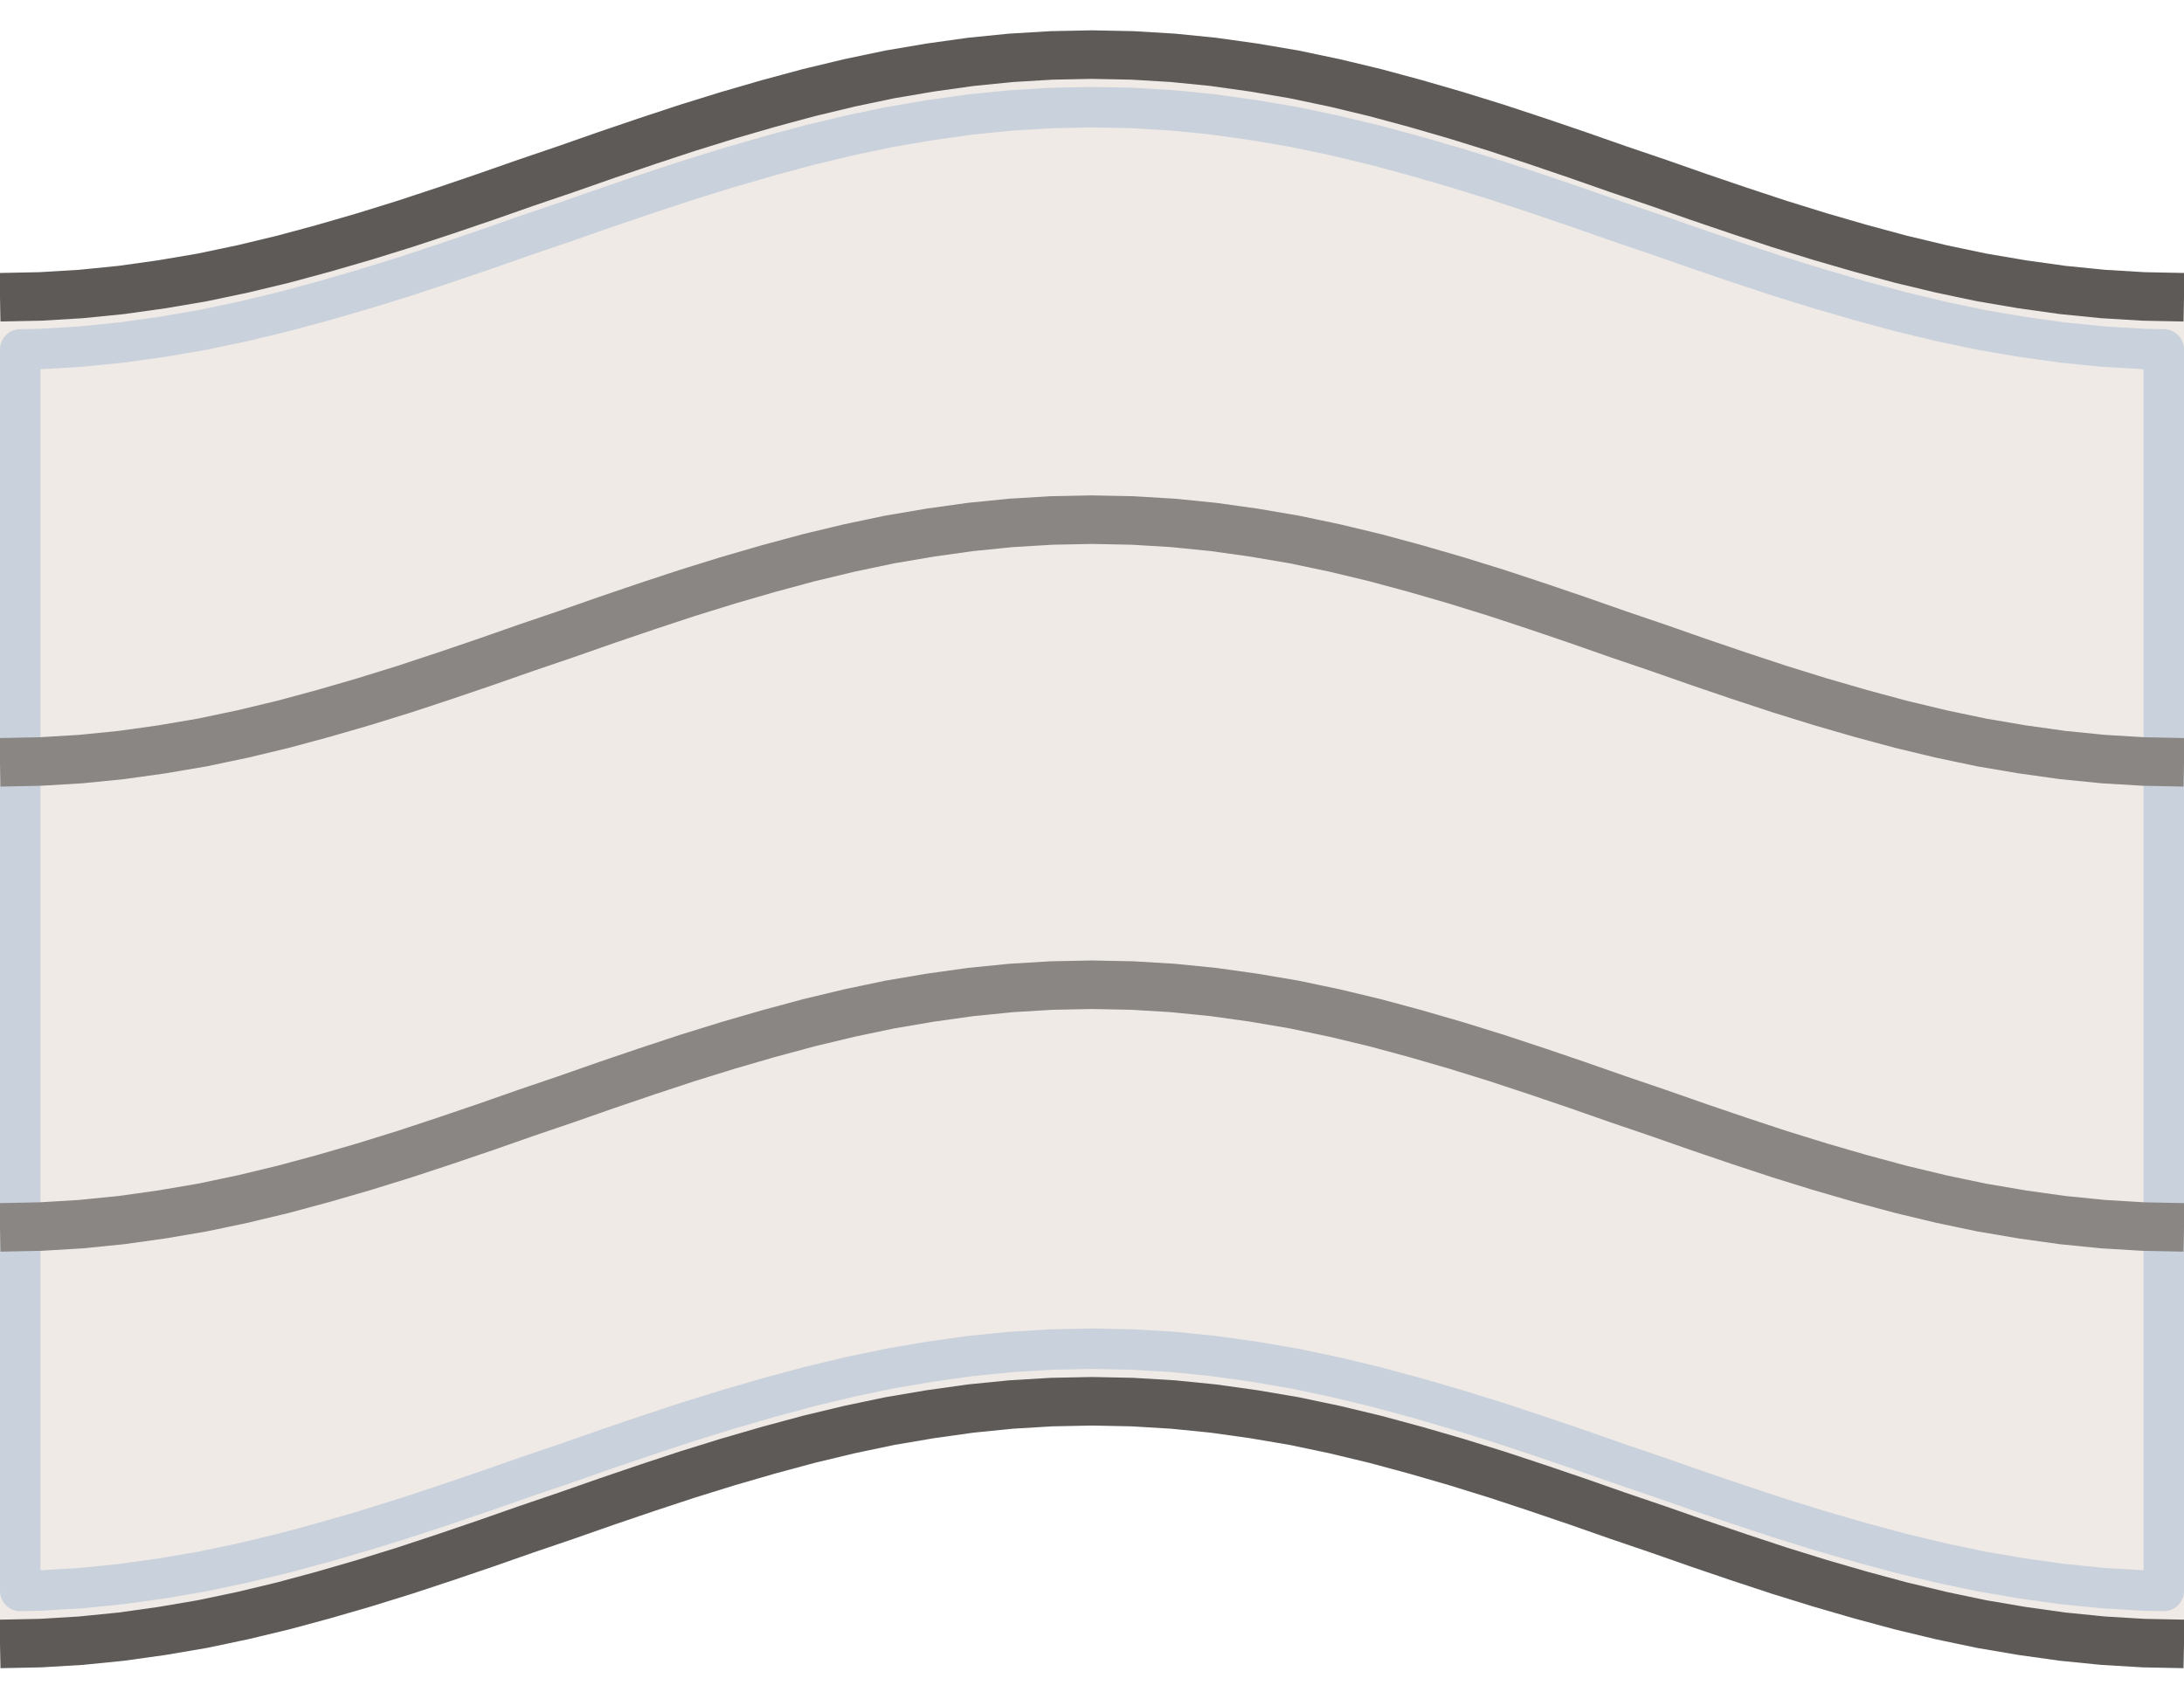
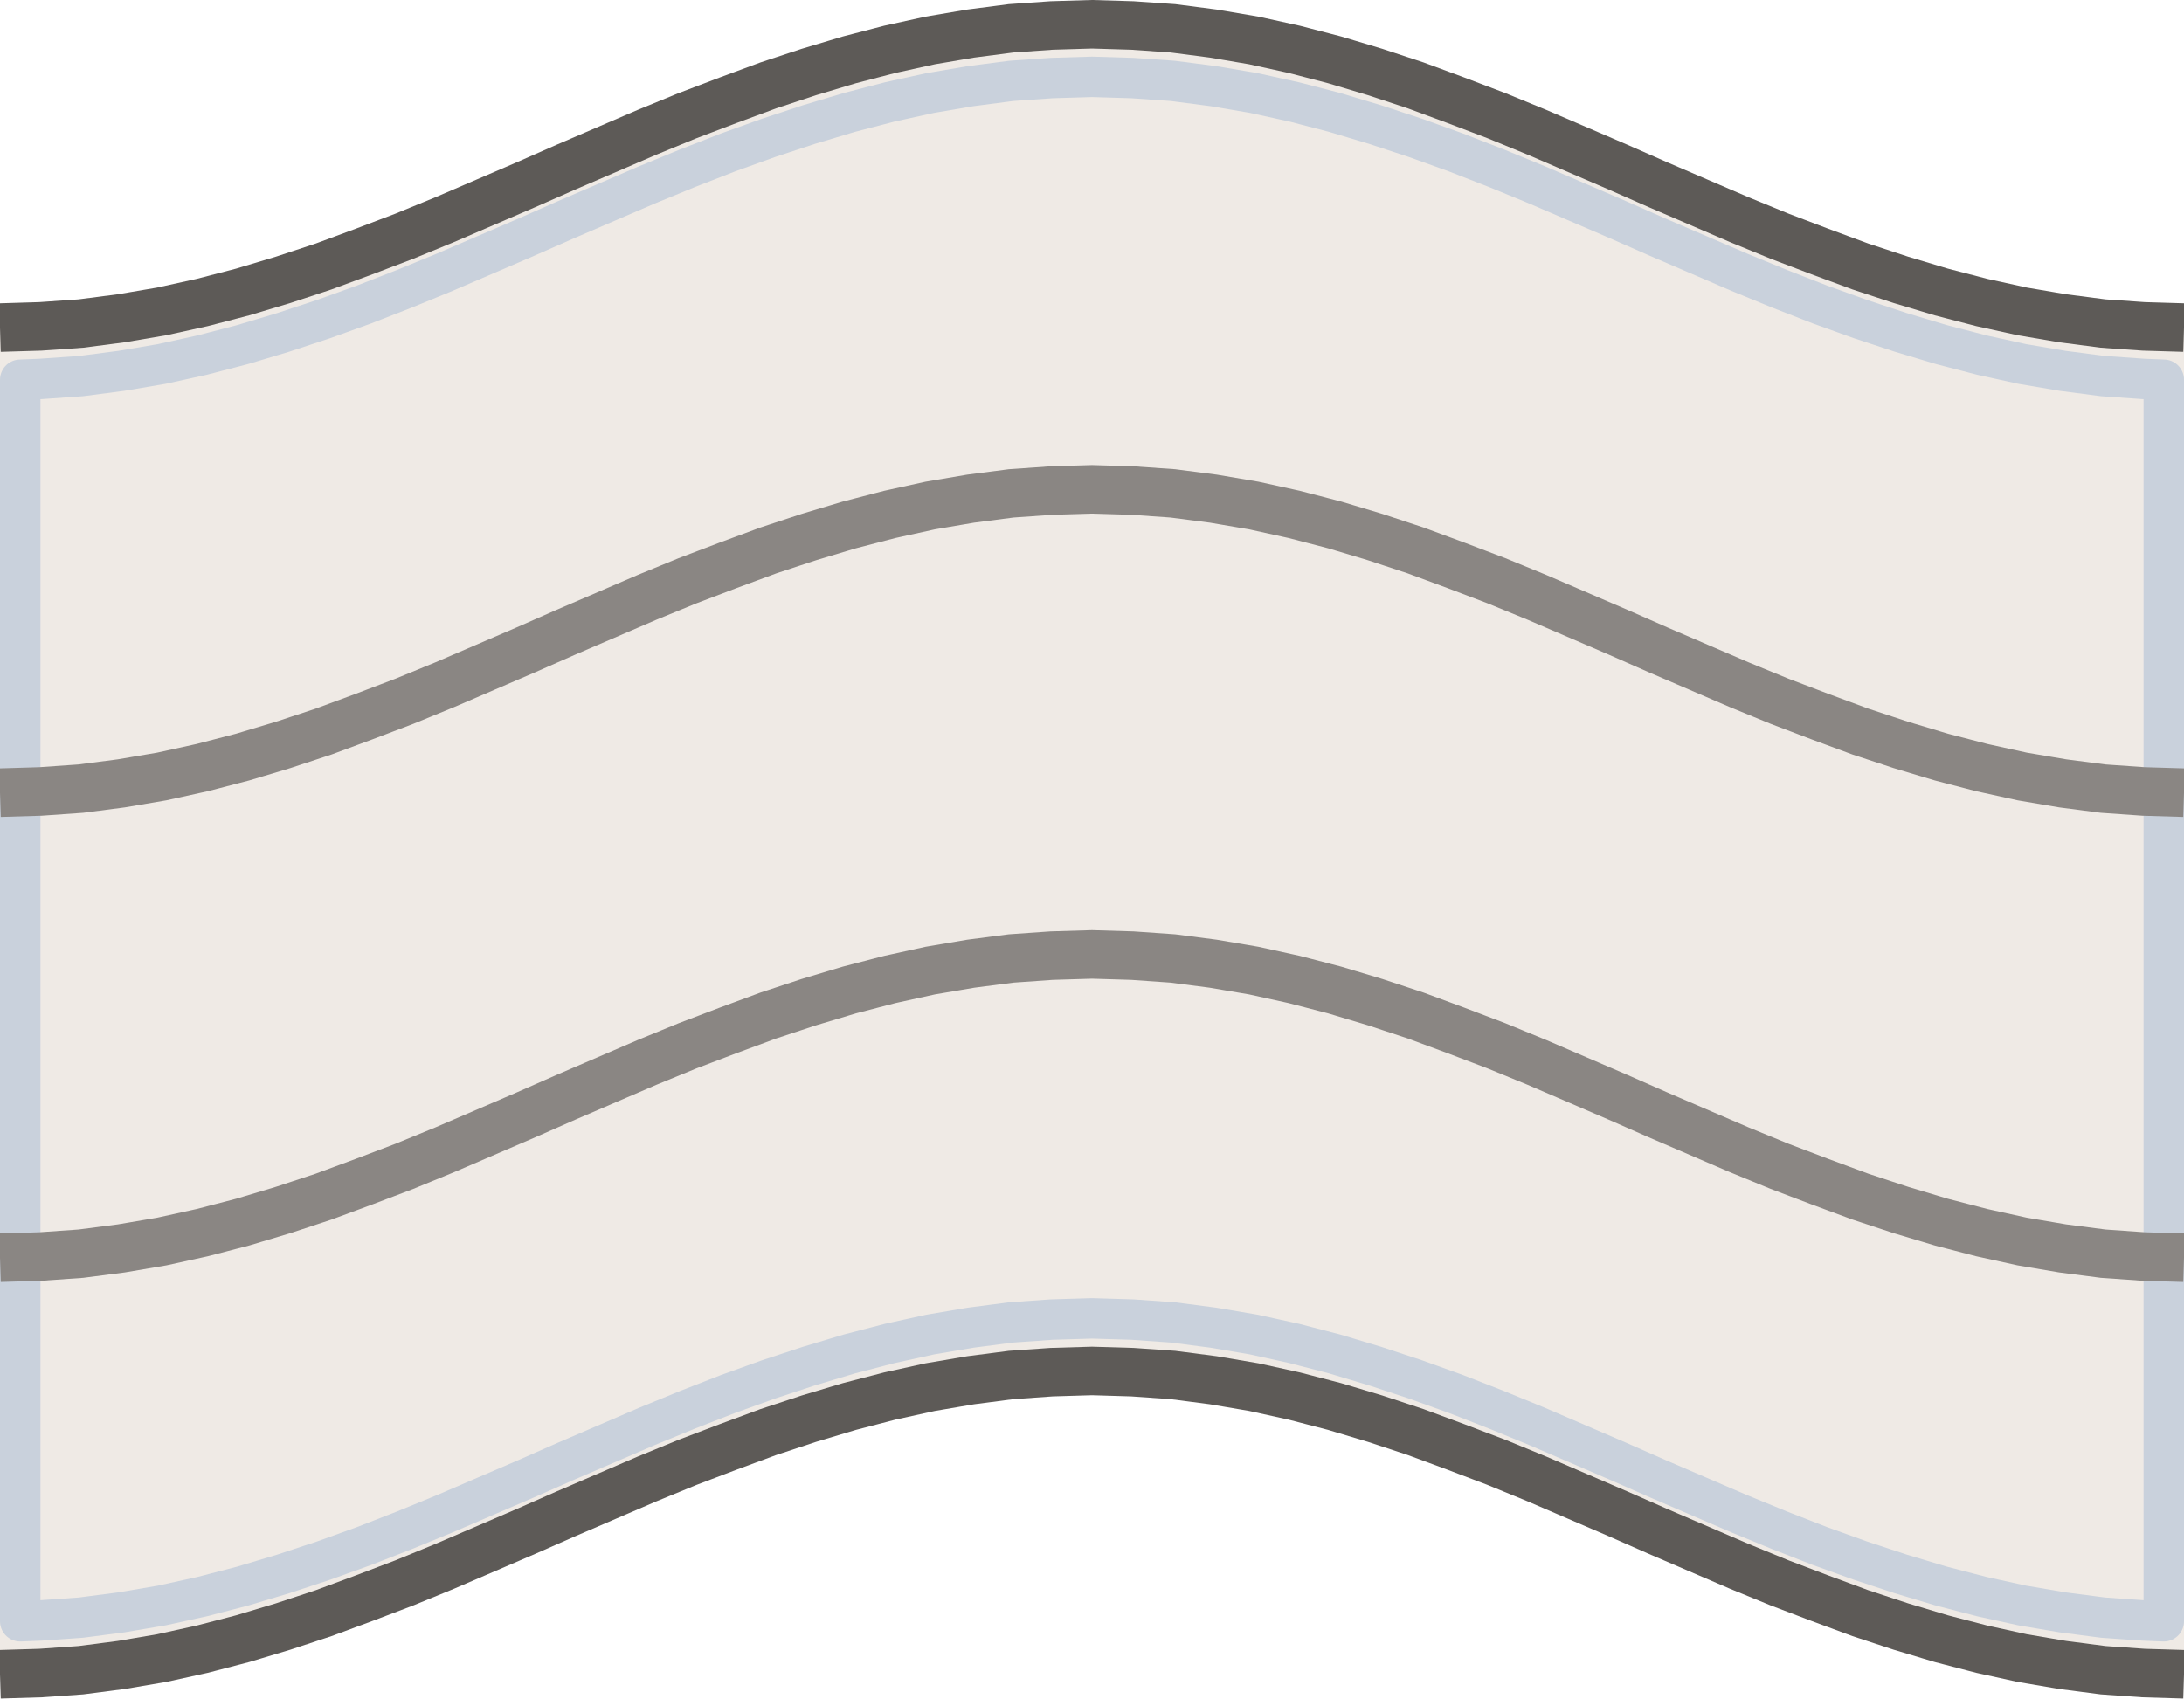
<svg xmlns="http://www.w3.org/2000/svg" width="54" height="42" viewBox="-27.0 -21.0 54 42">
-   <path d="M -27.00 -13.65 L -26.00 -13.67 L -25.00 -13.73 L -24.00 -13.83 L -23.00 -13.97 L -22.00 -14.14 L -21.00 -14.35 L -20.00 -14.59 L -19.00 -14.86 L -18.00 -15.15 L -17.00 -15.46 L -16.00 -15.79 L -15.00 -16.13 L -14.00 -16.48 L -13.00 -16.82 L -12.00 -17.17 L -11.00 -17.51 L -10.00 -17.84 L -9.00 -18.15 L -8.00 -18.44 L -7.00 -18.71 L -6.00 -18.95 L -5.00 -19.16 L -4.00 -19.33 L -3.00 -19.47 L -2.00 -19.57 L -1.00 -19.63 L 0.00 -19.65 L 1.00 -19.63 L 2.00 -19.57 L 3.00 -19.47 L 4.00 -19.33 L 5.00 -19.16 L 6.00 -18.95 L 7.00 -18.71 L 8.00 -18.44 L 9.00 -18.15 L 10.00 -17.84 L 11.00 -17.51 L 12.00 -17.17 L 13.00 -16.82 L 14.00 -16.48 L 15.00 -16.13 L 16.00 -15.79 L 17.00 -15.46 L 18.00 -15.15 L 19.00 -14.86 L 20.00 -14.59 L 21.00 -14.35 L 22.00 -14.14 L 23.00 -13.97 L 24.00 -13.83 L 25.00 -13.73 L 26.00 -13.67 L 27.00 -13.65 L 27.00 19.65 L 26.00 19.63 L 25.00 19.57 L 24.00 19.47 L 23.00 19.33 L 22.00 19.16 L 21.00 18.95 L 20.00 18.71 L 19.00 18.44 L 18.00 18.15 L 17.00 17.84 L 16.00 17.51 L 15.00 17.17 L 14.00 16.82 L 13.00 16.48 L 12.00 16.13 L 11.00 15.79 L 10.00 15.46 L 9.00 15.15 L 8.00 14.86 L 7.00 14.59 L 6.00 14.35 L 5.00 14.14 L 4.00 13.97 L 3.00 13.83 L 2.00 13.73 L 1.00 13.67 L 0.00 13.65 L -1.00 13.67 L -2.00 13.73 L -3.00 13.83 L -4.00 13.97 L -5.00 14.14 L -6.00 14.35 L -7.00 14.59 L -8.00 14.86 L -9.00 15.15 L -10.00 15.46 L -11.00 15.79 L -12.00 16.13 L -13.00 16.48 L -14.00 16.82 L -15.00 17.17 L -16.00 17.51 L -17.00 17.84 L -18.00 18.15 L -19.00 18.44 L -20.00 18.71 L -21.00 18.95 L -22.00 19.16 L -23.00 19.33 L -24.00 19.47 L -25.00 19.57 L -26.00 19.63 L -27.00 19.65 Z" fill="#efeae5" />
-   <path d="M -26.50 -12.36 L -26.00 -12.37 L -25.00 -12.43 L -24.00 -12.53 L -23.00 -12.67 L -22.00 -12.84 L -21.00 -13.05 L -20.00 -13.29 L -19.00 -13.56 L -18.00 -13.85 L -17.00 -14.16 L -16.00 -14.49 L -15.00 -14.83 L -14.00 -15.18 L -13.00 -15.52 L -12.00 -15.87 L -11.00 -16.21 L -10.00 -16.54 L -9.00 -16.85 L -8.00 -17.14 L -7.00 -17.41 L -6.00 -17.65 L -5.00 -17.86 L -4.00 -18.03 L -3.00 -18.17 L -2.00 -18.27 L -1.00 -18.33 L 0.00 -18.35 L 1.00 -18.33 L 2.00 -18.27 L 3.00 -18.17 L 4.00 -18.03 L 5.00 -17.86 L 6.00 -17.65 L 7.00 -17.41 L 8.00 -17.14 L 9.00 -16.85 L 10.00 -16.54 L 11.00 -16.21 L 12.00 -15.87 L 13.00 -15.52 L 14.00 -15.18 L 15.00 -14.83 L 16.00 -14.49 L 17.00 -14.16 L 18.00 -13.85 L 19.00 -13.56 L 20.00 -13.29 L 21.00 -13.05 L 22.00 -12.84 L 23.00 -12.67 L 24.00 -12.53 L 25.00 -12.43 L 26.00 -12.37 L 26.50 -12.36 L 26.50 18.34 L 26.00 18.33 L 25.00 18.27 L 24.00 18.17 L 23.00 18.03 L 22.00 17.86 L 21.00 17.65 L 20.00 17.41 L 19.00 17.14 L 18.00 16.85 L 17.00 16.54 L 16.00 16.21 L 15.00 15.87 L 14.00 15.52 L 13.00 15.18 L 12.00 14.83 L 11.00 14.49 L 10.00 14.16 L 9.00 13.85 L 8.00 13.56 L 7.00 13.29 L 6.00 13.05 L 5.00 12.84 L 4.00 12.67 L 3.00 12.53 L 2.00 12.43 L 1.00 12.37 L 0.00 12.35 L -1.00 12.37 L -2.00 12.43 L -3.00 12.53 L -4.00 12.67 L -5.00 12.84 L -6.00 13.05 L -7.00 13.29 L -8.00 13.56 L -9.00 13.85 L -10.00 14.16 L -11.00 14.49 L -12.00 14.83 L -13.00 15.18 L -14.00 15.52 L -15.00 15.87 L -16.00 16.21 L -17.00 16.54 L -18.00 16.85 L -19.00 17.14 L -20.00 17.41 L -21.00 17.65 L -22.00 17.86 L -23.00 18.03 L -24.00 18.17 L -25.00 18.27 L -26.00 18.33 L -26.50 18.34 Z" fill="none" stroke="#c9d1dc" stroke-width="1.0" stroke-linejoin="round" />
-   <path d="M -27.00 -13.65 L -26.00 -13.67 L -25.00 -13.73 L -24.00 -13.83 L -23.00 -13.97 L -22.00 -14.14 L -21.00 -14.35 L -20.00 -14.59 L -19.00 -14.86 L -18.00 -15.15 L -17.00 -15.46 L -16.00 -15.79 L -15.00 -16.13 L -14.00 -16.48 L -13.00 -16.82 L -12.00 -17.17 L -11.00 -17.51 L -10.00 -17.84 L -9.00 -18.15 L -8.00 -18.44 L -7.00 -18.71 L -6.00 -18.95 L -5.00 -19.16 L -4.00 -19.33 L -3.00 -19.47 L -2.00 -19.57 L -1.00 -19.63 L 0.00 -19.65 L 1.00 -19.63 L 2.00 -19.57 L 3.00 -19.47 L 4.00 -19.33 L 5.00 -19.16 L 6.00 -18.95 L 7.00 -18.71 L 8.00 -18.44 L 9.00 -18.15 L 10.00 -17.84 L 11.00 -17.51 L 12.00 -17.17 L 13.00 -16.82 L 14.00 -16.48 L 15.00 -16.13 L 16.00 -15.79 L 17.00 -15.46 L 18.00 -15.15 L 19.00 -14.86 L 20.00 -14.59 L 21.00 -14.35 L 22.00 -14.14 L 23.00 -13.97 L 24.00 -13.83 L 25.00 -13.73 L 26.00 -13.67 L 27.00 -13.65" fill="none" stroke="#5d5a57" stroke-width="1.2" />
-   <path d="M -27.00 19.65 L -26.00 19.63 L -25.00 19.57 L -24.00 19.47 L -23.00 19.33 L -22.00 19.16 L -21.00 18.95 L -20.00 18.71 L -19.00 18.44 L -18.00 18.15 L -17.00 17.84 L -16.00 17.51 L -15.00 17.17 L -14.00 16.82 L -13.00 16.48 L -12.00 16.13 L -11.00 15.79 L -10.00 15.46 L -9.00 15.15 L -8.00 14.86 L -7.00 14.59 L -6.00 14.35 L -5.00 14.14 L -4.00 13.97 L -3.00 13.83 L -2.00 13.73 L -1.00 13.67 L 0.00 13.65 L 1.00 13.67 L 2.00 13.73 L 3.00 13.83 L 4.00 13.97 L 5.00 14.14 L 6.00 14.35 L 7.00 14.59 L 8.00 14.86 L 9.00 15.15 L 10.00 15.46 L 11.00 15.79 L 12.00 16.13 L 13.00 16.48 L 14.00 16.82 L 15.00 17.17 L 16.00 17.51 L 17.00 17.84 L 18.00 18.15 L 19.00 18.44 L 20.00 18.71 L 21.00 18.95 L 22.00 19.16 L 23.00 19.33 L 24.00 19.47 L 25.00 19.57 L 26.00 19.63 L 27.00 19.65" fill="none" stroke="#5d5a57" stroke-width="1.2" />
-   <path d="M -27.00 -2.15 L -26.00 -2.17 L -25.00 -2.23 L -24.00 -2.33 L -23.00 -2.47 L -22.00 -2.64 L -21.00 -2.85 L -20.00 -3.09 L -19.00 -3.36 L -18.00 -3.65 L -17.00 -3.96 L -16.00 -4.29 L -15.00 -4.63 L -14.00 -4.98 L -13.00 -5.32 L -12.00 -5.67 L -11.00 -6.01 L -10.00 -6.34 L -9.00 -6.65 L -8.00 -6.94 L -7.00 -7.21 L -6.00 -7.45 L -5.00 -7.66 L -4.00 -7.83 L -3.00 -7.97 L -2.00 -8.07 L -1.00 -8.13 L 0.00 -8.15 L 1.00 -8.13 L 2.00 -8.07 L 3.00 -7.97 L 4.00 -7.83 L 5.00 -7.66 L 6.00 -7.45 L 7.00 -7.21 L 8.00 -6.94 L 9.00 -6.65 L 10.00 -6.34 L 11.00 -6.01 L 12.00 -5.67 L 13.00 -5.32 L 14.00 -4.98 L 15.00 -4.63 L 16.00 -4.29 L 17.00 -3.96 L 18.00 -3.65 L 19.00 -3.36 L 20.00 -3.09 L 21.00 -2.85 L 22.00 -2.64 L 23.00 -2.47 L 24.00 -2.33 L 25.00 -2.23 L 26.00 -2.17 L 27.00 -2.15" fill="none" stroke="#8a8683" stroke-width="1.2" />
-   <path d="M -27.00 9.35 L -26.00 9.33 L -25.00 9.27 L -24.00 9.17 L -23.00 9.03 L -22.00 8.86 L -21.00 8.65 L -20.00 8.41 L -19.00 8.14 L -18.00 7.85 L -17.00 7.54 L -16.00 7.21 L -15.00 6.87 L -14.00 6.52 L -13.00 6.18 L -12.00 5.83 L -11.00 5.49 L -10.00 5.16 L -9.00 4.85 L -8.00 4.56 L -7.00 4.29 L -6.00 4.05 L -5.00 3.84 L -4.00 3.67 L -3.00 3.53 L -2.00 3.43 L -1.00 3.37 L 0.00 3.35 L 1.00 3.37 L 2.00 3.43 L 3.00 3.53 L 4.00 3.67 L 5.00 3.84 L 6.00 4.05 L 7.00 4.29 L 8.00 4.56 L 9.00 4.85 L 10.00 5.16 L 11.00 5.49 L 12.00 5.83 L 13.00 6.18 L 14.00 6.52 L 15.00 6.87 L 16.00 7.21 L 17.00 7.54 L 18.00 7.85 L 19.00 8.14 L 20.00 8.41 L 21.00 8.65 L 22.00 8.86 L 23.00 9.03 L 24.00 9.17 L 25.00 9.27 L 26.00 9.33 L 27.00 9.35" fill="none" stroke="#8a8683" stroke-width="1.2" />
+   <path d="M -27.00 -12.90 L -26.00 -12.93 L -25.00 -13.00 L -24.00 -13.13 L -23.00 -13.30 L -22.00 -13.52 L -21.00 -13.78 L -20.00 -14.08 L -19.00 -14.41 L -18.00 -14.78 L -17.00 -15.16 L -16.00 -15.57 L -15.00 -16.00 L -14.00 -16.43 L -13.00 -16.87 L -12.00 -17.30 L -11.00 -17.73 L -10.00 -18.14 L -9.00 -18.52 L -8.00 -18.89 L -7.00 -19.22 L -6.00 -19.52 L -5.00 -19.78 L -4.00 -20.00 L -3.00 -20.17 L -2.00 -20.30 L -1.00 -20.37 L 0.00 -20.40 L 1.00 -20.37 L 2.00 -20.30 L 3.00 -20.17 L 4.00 -20.00 L 5.00 -19.78 L 6.00 -19.52 L 7.00 -19.22 L 8.00 -18.89 L 9.00 -18.52 L 10.00 -18.14 L 11.00 -17.73 L 12.00 -17.30 L 13.00 -16.87 L 14.00 -16.43 L 15.00 -16.00 L 16.00 -15.57 L 17.00 -15.16 L 18.00 -14.78 L 19.00 -14.41 L 20.00 -14.08 L 21.00 -13.78 L 22.00 -13.52 L 23.00 -13.30 L 24.00 -13.13 L 25.00 -13.00 L 26.00 -12.93 L 27.00 -12.90 L 27.00 20.40 L 26.00 20.37 L 25.00 20.30 L 24.00 20.17 L 23.00 20.00 L 22.00 19.78 L 21.00 19.52 L 20.00 19.22 L 19.00 18.89 L 18.00 18.52 L 17.00 18.14 L 16.00 17.73 L 15.00 17.30 L 14.00 16.87 L 13.00 16.43 L 12.00 16.00 L 11.00 15.57 L 10.00 15.16 L 9.00 14.78 L 8.00 14.41 L 7.00 14.08 L 6.00 13.78 L 5.00 13.52 L 4.00 13.30 L 3.00 13.13 L 2.00 13.00 L 1.00 12.93 L 0.00 12.90 L -1.00 12.93 L -2.00 13.00 L -3.00 13.13 L -4.00 13.30 L -5.00 13.52 L -6.00 13.78 L -7.00 14.08 L -8.00 14.41 L -9.00 14.78 L -10.00 15.16 L -11.00 15.57 L -12.00 16.00 L -13.00 16.43 L -14.00 16.87 L -15.00 17.30 L -16.00 17.73 L -17.00 18.14 L -18.00 18.52 L -19.00 18.89 L -20.00 19.22 L -21.00 19.52 L -22.00 19.78 L -23.00 20.00 L -24.00 20.17 L -25.00 20.30 L -26.00 20.37 L -27.00 20.40 Z" fill="#efeae5" />
+   <path d="M -26.50 -11.61 L -26.00 -11.63 L -25.00 -11.70 L -24.00 -11.83 L -23.00 -12.00 L -22.00 -12.22 L -21.00 -12.48 L -20.00 -12.78 L -19.00 -13.11 L -18.00 -13.47 L -17.00 -13.86 L -16.00 -14.27 L -15.00 -14.70 L -14.00 -15.13 L -13.00 -15.57 L -12.00 -16.00 L -11.00 -16.43 L -10.00 -16.84 L -9.00 -17.23 L -8.00 -17.59 L -7.00 -17.92 L -6.00 -18.22 L -5.00 -18.48 L -4.00 -18.70 L -3.00 -18.87 L -2.00 -19.00 L -1.00 -19.07 L 0.00 -19.10 L 1.00 -19.07 L 2.00 -19.00 L 3.00 -18.87 L 4.00 -18.70 L 5.00 -18.48 L 6.00 -18.22 L 7.00 -17.92 L 8.00 -17.59 L 9.00 -17.23 L 10.00 -16.84 L 11.00 -16.43 L 12.00 -16.00 L 13.00 -15.57 L 14.00 -15.13 L 15.00 -14.70 L 16.00 -14.27 L 17.00 -13.86 L 18.00 -13.47 L 19.00 -13.11 L 20.00 -12.78 L 21.00 -12.48 L 22.00 -12.22 L 23.00 -12.00 L 24.00 -11.83 L 25.00 -11.70 L 26.00 -11.63 L 26.50 -11.61 L 26.50 19.09 L 26.00 19.07 L 25.00 19.00 L 24.00 18.87 L 23.00 18.70 L 22.00 18.48 L 21.00 18.22 L 20.00 17.92 L 19.00 17.59 L 18.00 17.23 L 17.00 16.84 L 16.00 16.43 L 15.00 16.00 L 14.00 15.57 L 13.00 15.13 L 12.00 14.70 L 11.00 14.27 L 10.00 13.86 L 9.00 13.47 L 8.00 13.11 L 7.00 12.78 L 6.00 12.48 L 5.00 12.22 L 4.00 12.00 L 3.00 11.83 L 2.00 11.70 L 1.00 11.63 L 0.00 11.60 L -1.00 11.63 L -2.00 11.70 L -3.00 11.83 L -4.00 12.00 L -5.00 12.22 L -6.00 12.48 L -7.00 12.78 L -8.00 13.11 L -9.00 13.47 L -10.00 13.86 L -11.00 14.27 L -12.00 14.70 L -13.00 15.13 L -14.00 15.57 L -15.00 16.00 L -16.00 16.43 L -17.00 16.84 L -18.00 17.23 L -19.00 17.59 L -20.00 17.92 L -21.00 18.22 L -22.00 18.48 L -23.00 18.70 L -24.00 18.87 L -25.00 19.00 L -26.00 19.07 L -26.50 19.09 Z" fill="none" stroke="#c9d1dc" stroke-width="1.0" stroke-linejoin="round" />
+   <path d="M -27.00 -12.90 L -26.00 -12.93 L -25.00 -13.00 L -24.00 -13.13 L -23.00 -13.30 L -22.00 -13.52 L -21.00 -13.78 L -20.00 -14.08 L -19.00 -14.41 L -18.00 -14.78 L -17.00 -15.16 L -16.00 -15.57 L -15.00 -16.00 L -14.00 -16.43 L -13.00 -16.87 L -12.00 -17.30 L -11.00 -17.73 L -10.00 -18.14 L -9.00 -18.52 L -8.00 -18.89 L -7.00 -19.22 L -6.00 -19.52 L -5.00 -19.78 L -4.00 -20.00 L -3.00 -20.17 L -2.00 -20.30 L -1.00 -20.37 L 0.00 -20.40 L 1.00 -20.37 L 2.00 -20.30 L 3.00 -20.17 L 4.00 -20.00 L 5.00 -19.78 L 6.00 -19.52 L 7.00 -19.22 L 8.00 -18.89 L 9.00 -18.52 L 10.00 -18.14 L 11.00 -17.73 L 12.00 -17.30 L 13.00 -16.87 L 14.00 -16.43 L 15.00 -16.00 L 16.00 -15.57 L 17.00 -15.16 L 18.00 -14.78 L 19.00 -14.41 L 20.00 -14.08 L 21.00 -13.78 L 22.00 -13.52 L 23.00 -13.30 L 24.00 -13.13 L 25.00 -13.00 L 26.00 -12.93 L 27.00 -12.90" fill="none" stroke="#5d5a57" stroke-width="1.2" />
+   <path d="M -27.00 20.40 L -26.00 20.37 L -25.00 20.30 L -24.00 20.17 L -23.00 20.00 L -22.00 19.78 L -21.00 19.52 L -20.00 19.22 L -19.00 18.89 L -18.00 18.52 L -17.00 18.14 L -16.00 17.73 L -15.00 17.30 L -14.00 16.87 L -13.00 16.43 L -12.00 16.00 L -11.00 15.57 L -10.00 15.16 L -9.00 14.78 L -8.00 14.41 L -7.00 14.08 L -6.00 13.78 L -5.00 13.52 L -4.00 13.30 L -3.00 13.13 L -2.00 13.00 L -1.00 12.93 L 0.00 12.90 L 1.00 12.93 L 2.00 13.00 L 3.00 13.13 L 4.00 13.30 L 5.00 13.52 L 6.00 13.78 L 7.00 14.08 L 8.00 14.41 L 9.00 14.78 L 10.00 15.16 L 11.00 15.57 L 12.00 16.00 L 13.00 16.43 L 14.00 16.87 L 15.00 17.30 L 16.00 17.73 L 17.00 18.14 L 18.00 18.52 L 19.00 18.89 L 20.00 19.22 L 21.00 19.52 L 22.00 19.78 L 23.00 20.00 L 24.00 20.17 L 25.00 20.30 L 26.00 20.37 L 27.00 20.40" fill="none" stroke="#5d5a57" stroke-width="1.2" />
+   <path d="M -27.00 -1.40 L -26.00 -1.43 L -25.00 -1.50 L -24.00 -1.63 L -23.00 -1.80 L -22.00 -2.02 L -21.00 -2.28 L -20.00 -2.58 L -19.00 -2.91 L -18.00 -3.28 L -17.00 -3.66 L -16.00 -4.07 L -15.00 -4.50 L -14.00 -4.93 L -13.00 -5.37 L -12.00 -5.80 L -11.00 -6.23 L -10.00 -6.64 L -9.00 -7.02 L -8.00 -7.39 L -7.00 -7.72 L -6.00 -8.02 L -5.00 -8.28 L -4.00 -8.50 L -3.00 -8.67 L -2.00 -8.80 L -1.00 -8.87 L 0.00 -8.90 L 1.00 -8.87 L 2.00 -8.80 L 3.00 -8.67 L 4.00 -8.50 L 5.00 -8.28 L 6.00 -8.02 L 7.00 -7.72 L 8.00 -7.39 L 9.00 -7.02 L 10.00 -6.64 L 11.00 -6.23 L 12.00 -5.80 L 13.00 -5.37 L 14.00 -4.93 L 15.00 -4.50 L 16.00 -4.07 L 17.00 -3.66 L 18.00 -3.28 L 19.00 -2.91 L 20.00 -2.58 L 21.00 -2.28 L 22.00 -2.02 L 23.00 -1.80 L 24.00 -1.63 L 25.00 -1.50 L 26.00 -1.43 L 27.00 -1.40" fill="none" stroke="#8a8683" stroke-width="1.2" />
+   <path d="M -27.00 10.10 L -26.00 10.07 L -25.00 10.00 L -24.00 9.87 L -23.00 9.70 L -22.00 9.48 L -21.00 9.22 L -20.00 8.92 L -19.00 8.59 L -18.00 8.22 L -17.00 7.84 L -16.00 7.43 L -15.00 7.00 L -14.00 6.57 L -13.00 6.13 L -12.00 5.70 L -11.00 5.27 L -10.00 4.86 L -9.00 4.48 L -8.00 4.11 L -7.00 3.78 L -6.00 3.48 L -5.00 3.22 L -4.00 3.00 L -3.00 2.83 L -2.00 2.70 L -1.00 2.63 L 0.00 2.60 L 1.00 2.63 L 2.00 2.70 L 3.00 2.83 L 4.00 3.00 L 5.00 3.22 L 6.00 3.48 L 7.00 3.78 L 8.00 4.11 L 9.00 4.48 L 10.00 4.86 L 11.00 5.27 L 12.00 5.70 L 13.00 6.13 L 14.00 6.57 L 15.00 7.00 L 16.00 7.43 L 17.00 7.84 L 18.00 8.22 L 19.00 8.59 L 20.00 8.92 L 21.00 9.22 L 22.00 9.48 L 23.00 9.70 L 24.00 9.87 L 25.00 10.00 L 26.00 10.07 L 27.00 10.10" fill="none" stroke="#8a8683" stroke-width="1.2" />
</svg>
